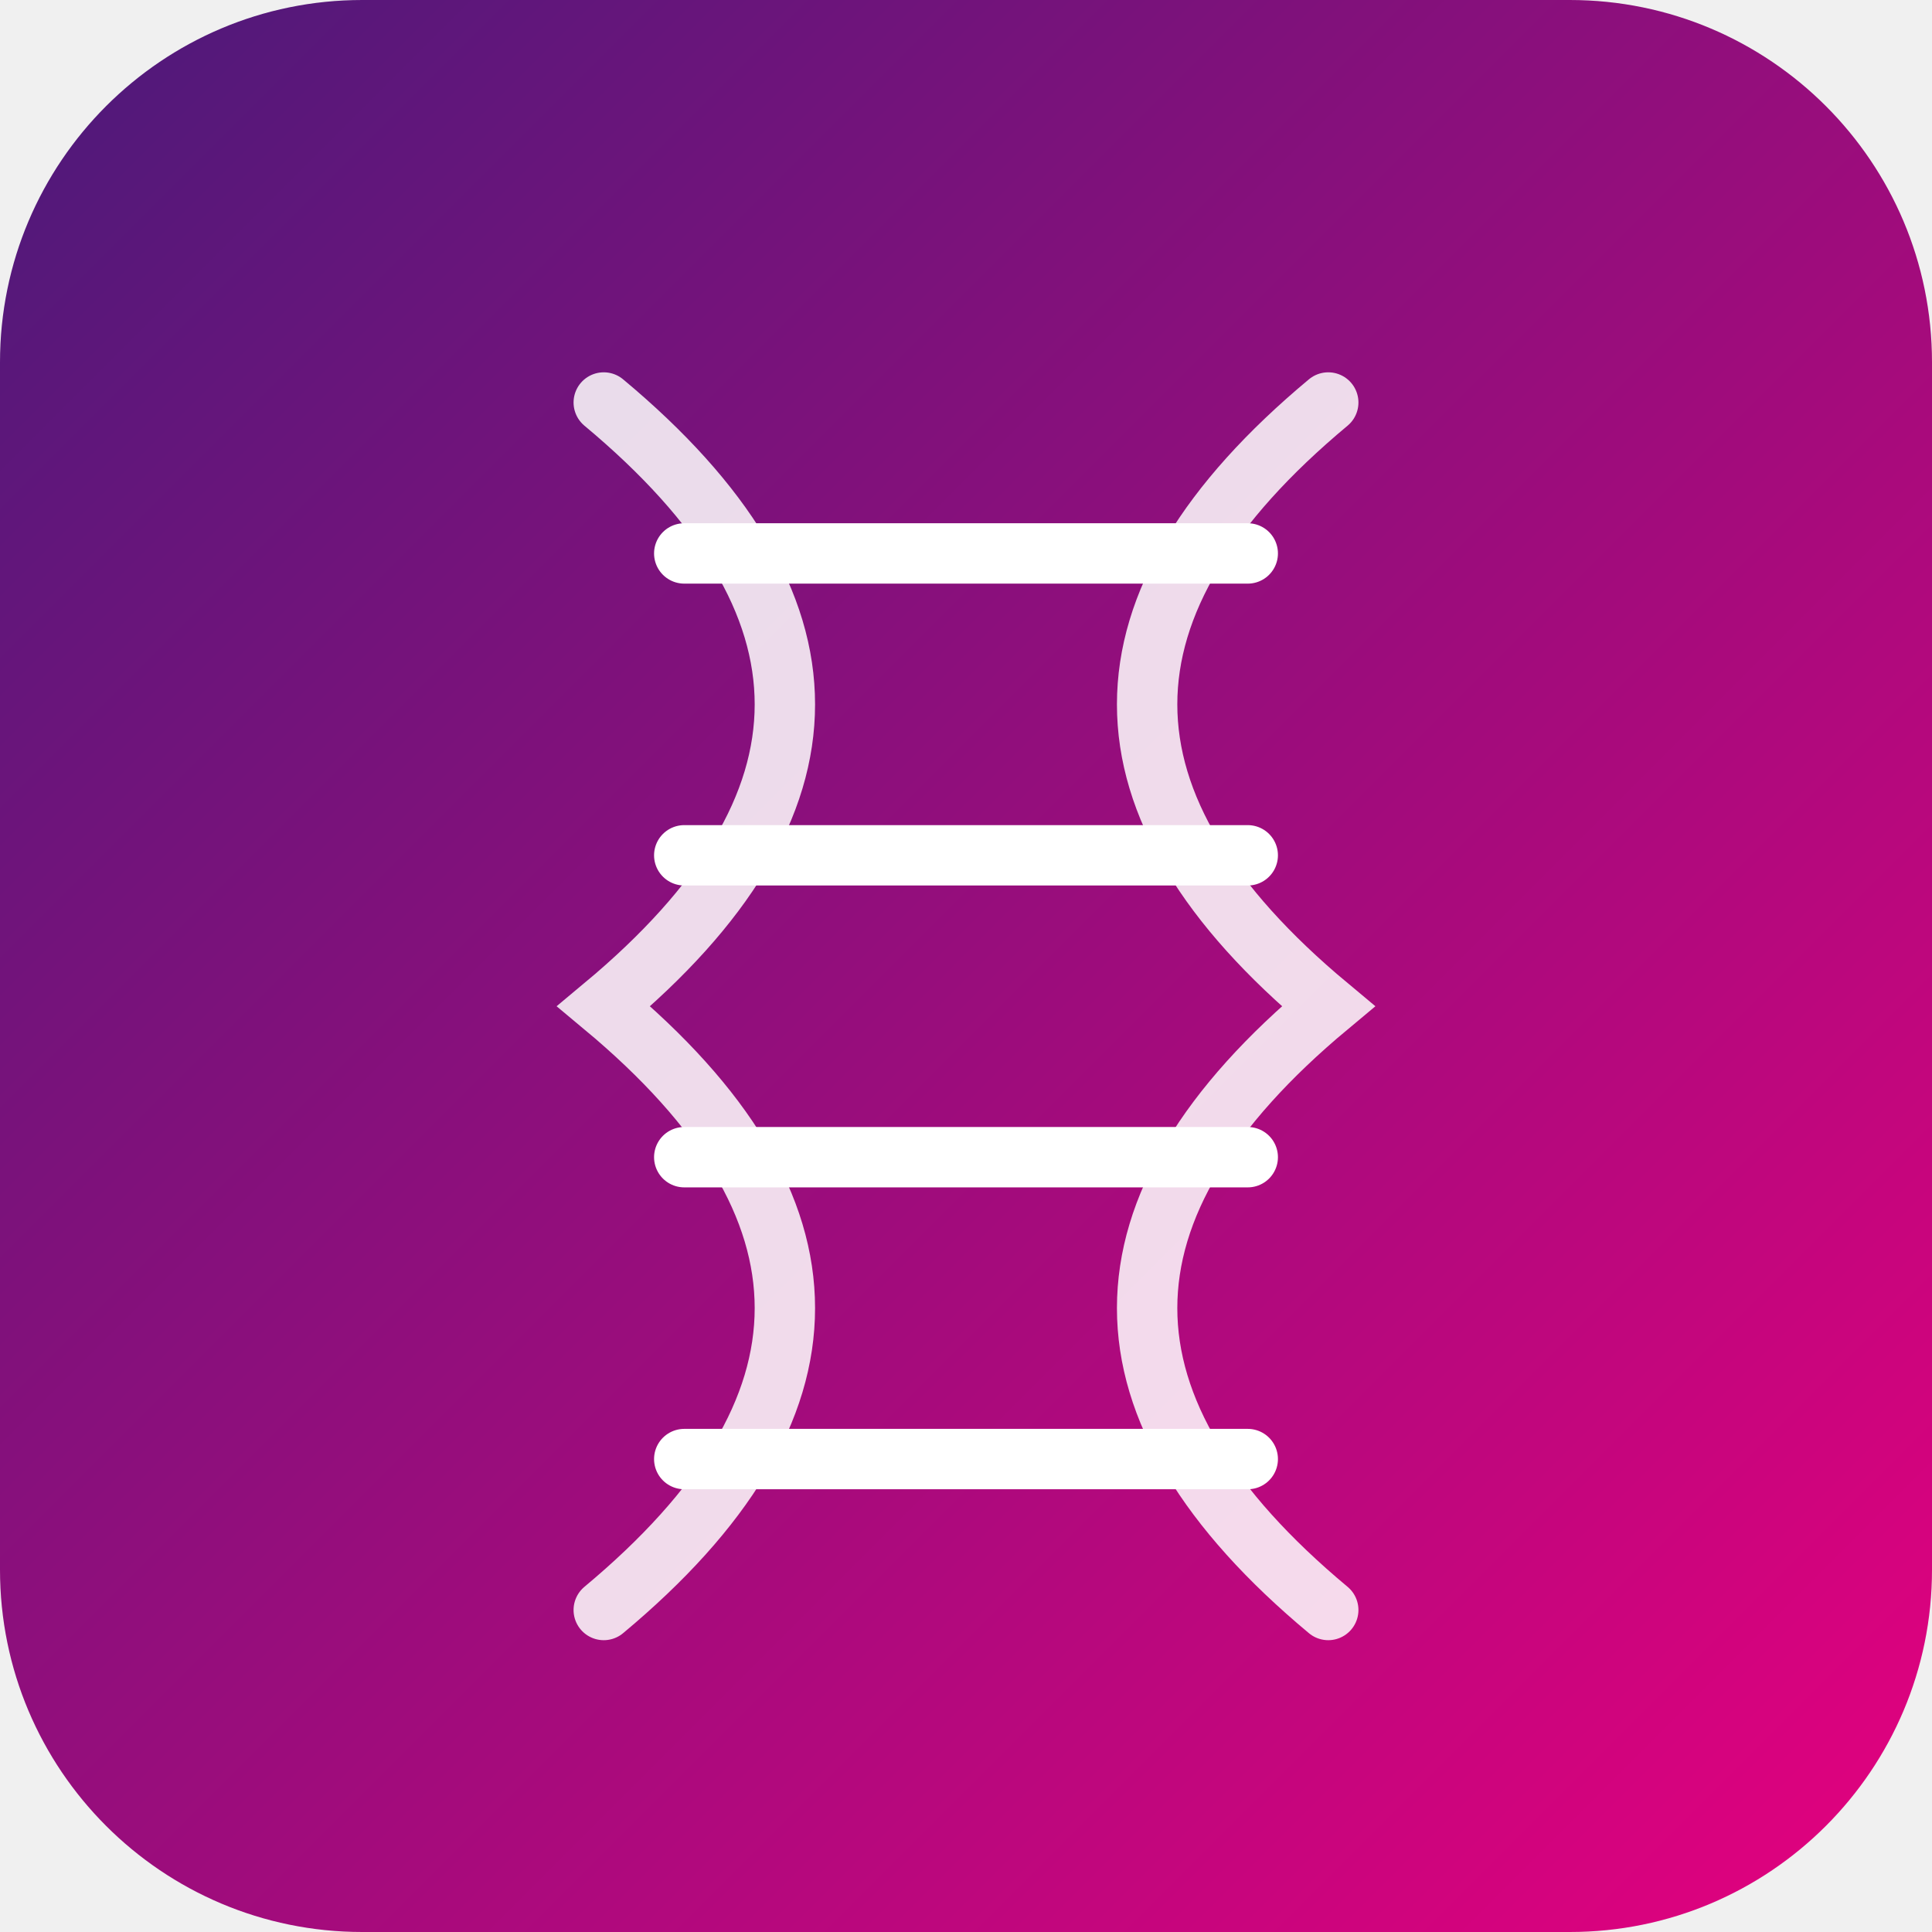
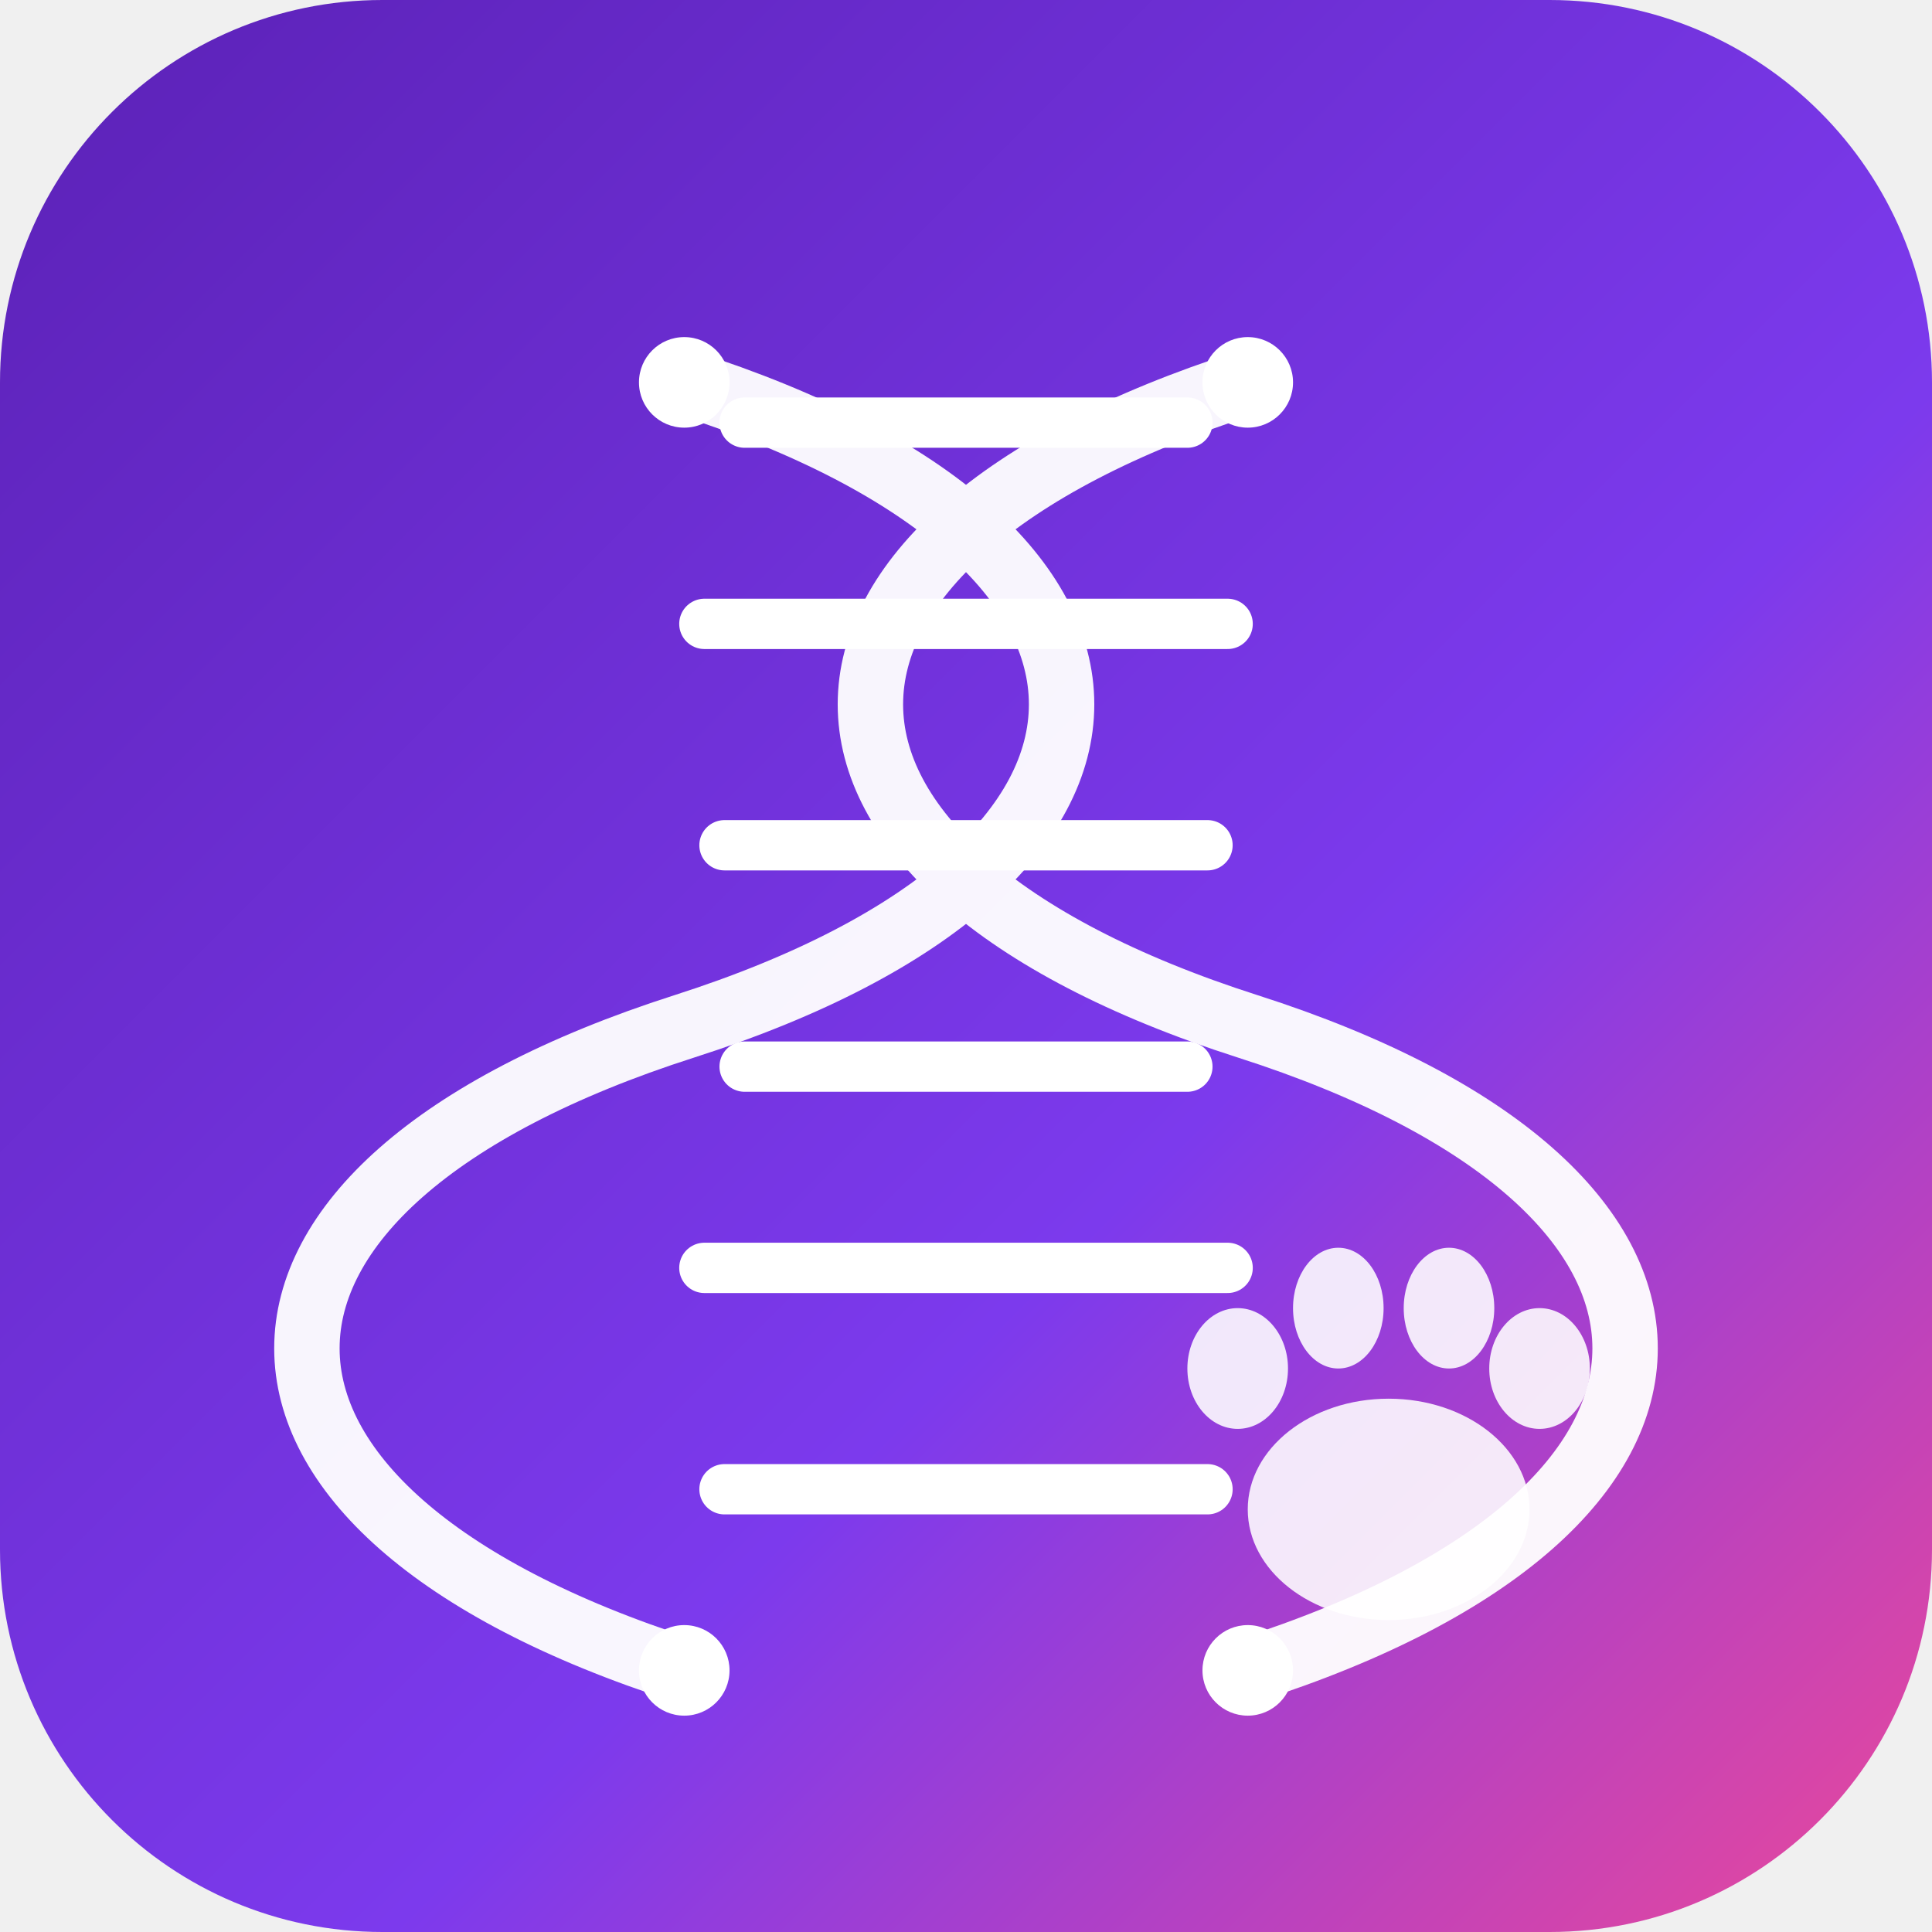
- <svg xmlns="http://www.w3.org/2000/svg" viewBox="0 0 192 192" width="192" height="192">
+ <svg xmlns="http://www.w3.org/2000/svg" viewBox="0 0 192 192" width="192" height="192" role="img" aria-label="Orivet Genetic - 犬の遺伝子検査アプリ">
  <defs>
-     <linearGradient id="bg" x1="0%" y1="0%" x2="100%" y2="100%">
-       <stop offset="0%" stop-color="#4a1a7a" />
-       <stop offset="100%" stop-color="#e6007e" />
+     <linearGradient id="bg192" x1="0%" y1="0%" x2="100%" y2="100%">
+       <stop offset="0%" stop-color="#5b21b6" />
+       <stop offset="60%" stop-color="#7c3aed" />
+       <stop offset="100%" stop-color="#ec4899" />
    </linearGradient>
+     <filter id="soft192" x="-10%" y="-10%" width="120%" height="120%">
+       <feGaussianBlur in="SourceGraphic" stdDeviation="0.6" />
+     </filter>
  </defs>
-   <rect width="192" height="192" rx="36" fill="url(#bg)" />
-   <g stroke="#fff" stroke-width="6" fill="none" stroke-linecap="round">
-     <path d="M 60 40 Q 96 70 60 100 Q 96 130 60 160" opacity="0.85" />
-     <path d="M 132 40 Q 96 70 132 100 Q 96 130 132 160" opacity="0.85" />
-     <line x1="68" y1="55" x2="124" y2="55" />
-     <line x1="68" y1="85" x2="124" y2="85" />
-     <line x1="68" y1="115" x2="124" y2="115" />
-     <line x1="68" y1="145" x2="124" y2="145" />
+   <rect width="192" height="192" rx="38" ry="38" fill="url(#bg192)" />
+   <g transform="translate(96 96)">
+     <g stroke="#ffffff" stroke-width="6.5" fill="none" stroke-linecap="round" opacity="0.95">
+       <path d="M -28 -58 C 22 -42, 22 -10, -28 6 C -78 22, -78 54, -28 70" />
+       <path d="M  28 -58 C -22 -42, -22 -10, 28 6 C 78 22, 78 54, 28 70" />
+     </g>
+     <g stroke="#ffffff" stroke-width="5" stroke-linecap="round">
+       <line x1="-22" y1="-54" x2="22" y2="-54" />
+       <line x1="-26" y1="-34" x2="26" y2="-34" />
+       <line x1="-24" y1="-12" x2="24" y2="-12" />
+       <line x1="-22" y1="10" x2="22" y2="10" />
+       <line x1="-26" y1="30" x2="26" y2="30" />
+       <line x1="-24" y1="52" x2="24" y2="52" />
+     </g>
+     <g fill="#ffffff">
+       <circle cx="-28" cy="-58" r="4.5" />
+       <circle cx=" 28" cy="-58" r="4.5" />
+       <circle cx="-28" cy=" 70" r="4.5" />
+       <circle cx=" 28" cy=" 70" r="4.5" />
+     </g>
  </g>
-   <g fill="#fff">
-     <circle cx="96" cy="100" r="5" opacity="0" />
+   <g transform="translate(138 144)" fill="#ffffff" opacity="0.88">
+     <ellipse cx="0" cy="6" rx="14" ry="11" />
+     <ellipse cx="-15" cy="-8" rx="5" ry="6" />
+     <ellipse cx="-5" cy="-14" rx="4.5" ry="6" />
+     <ellipse cx="6" cy="-14" rx="4.5" ry="6" />
+     <ellipse cx="15" cy="-8" rx="5" ry="6" />
  </g>
</svg>
